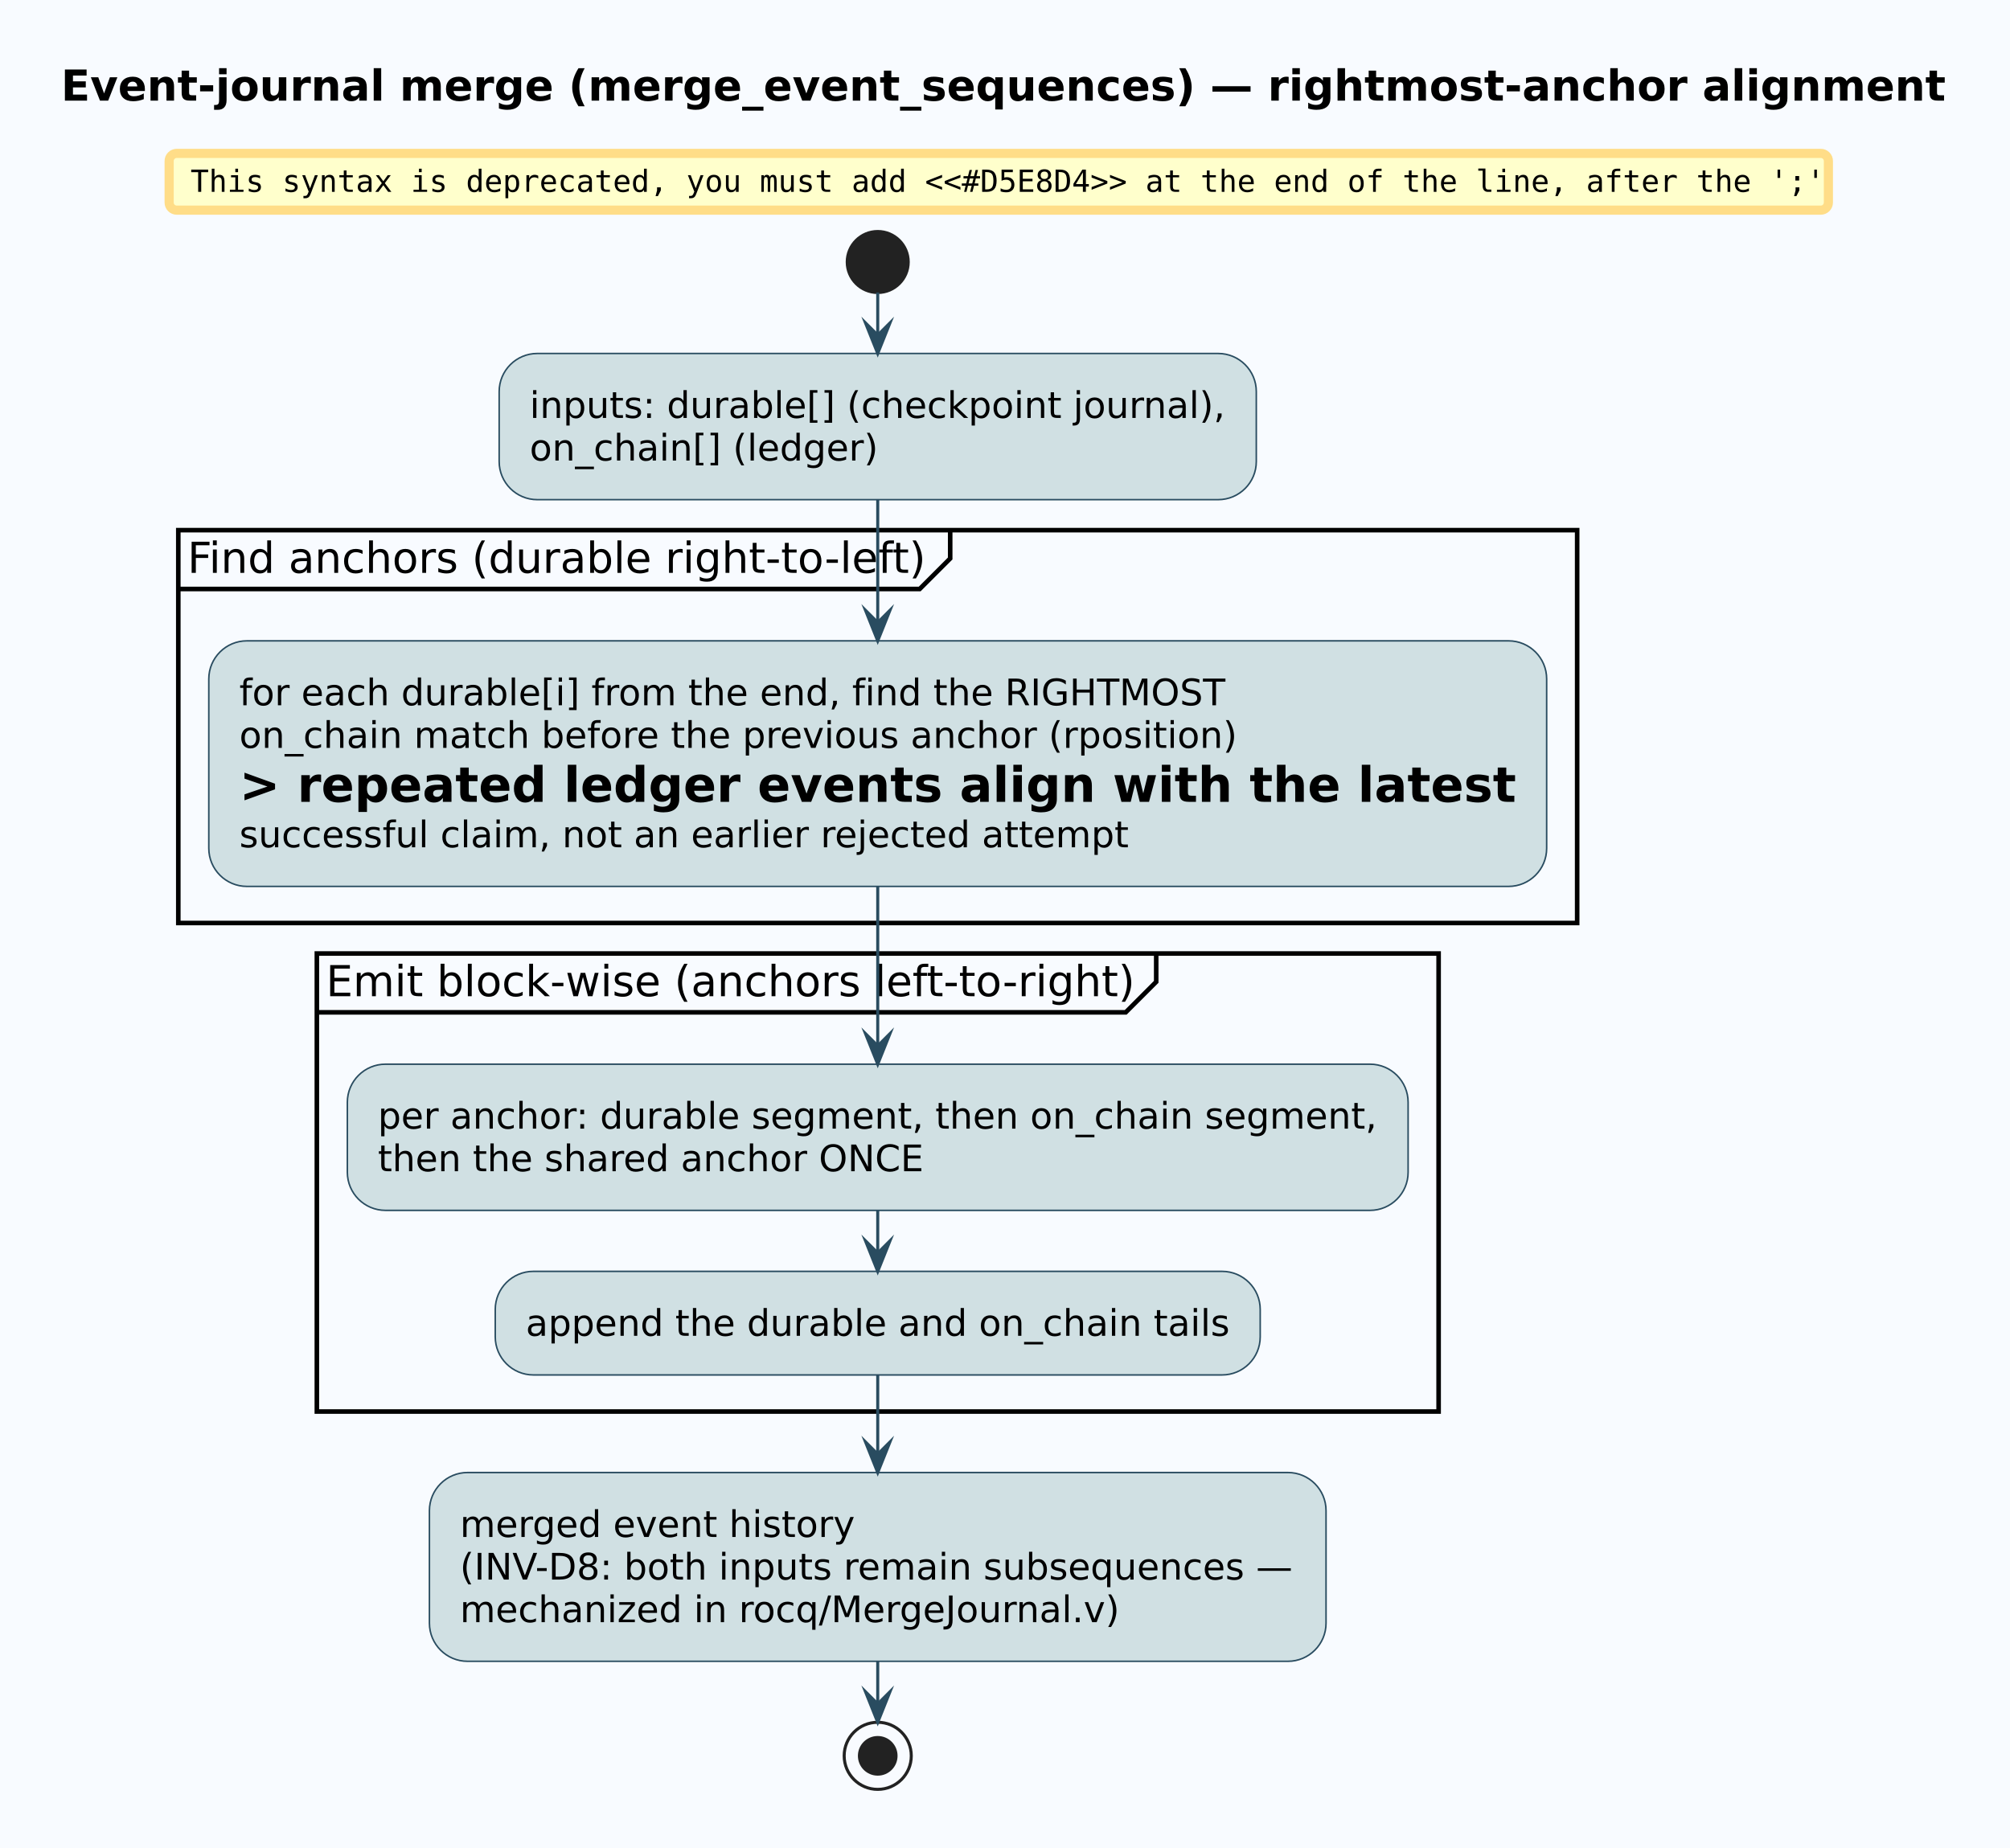
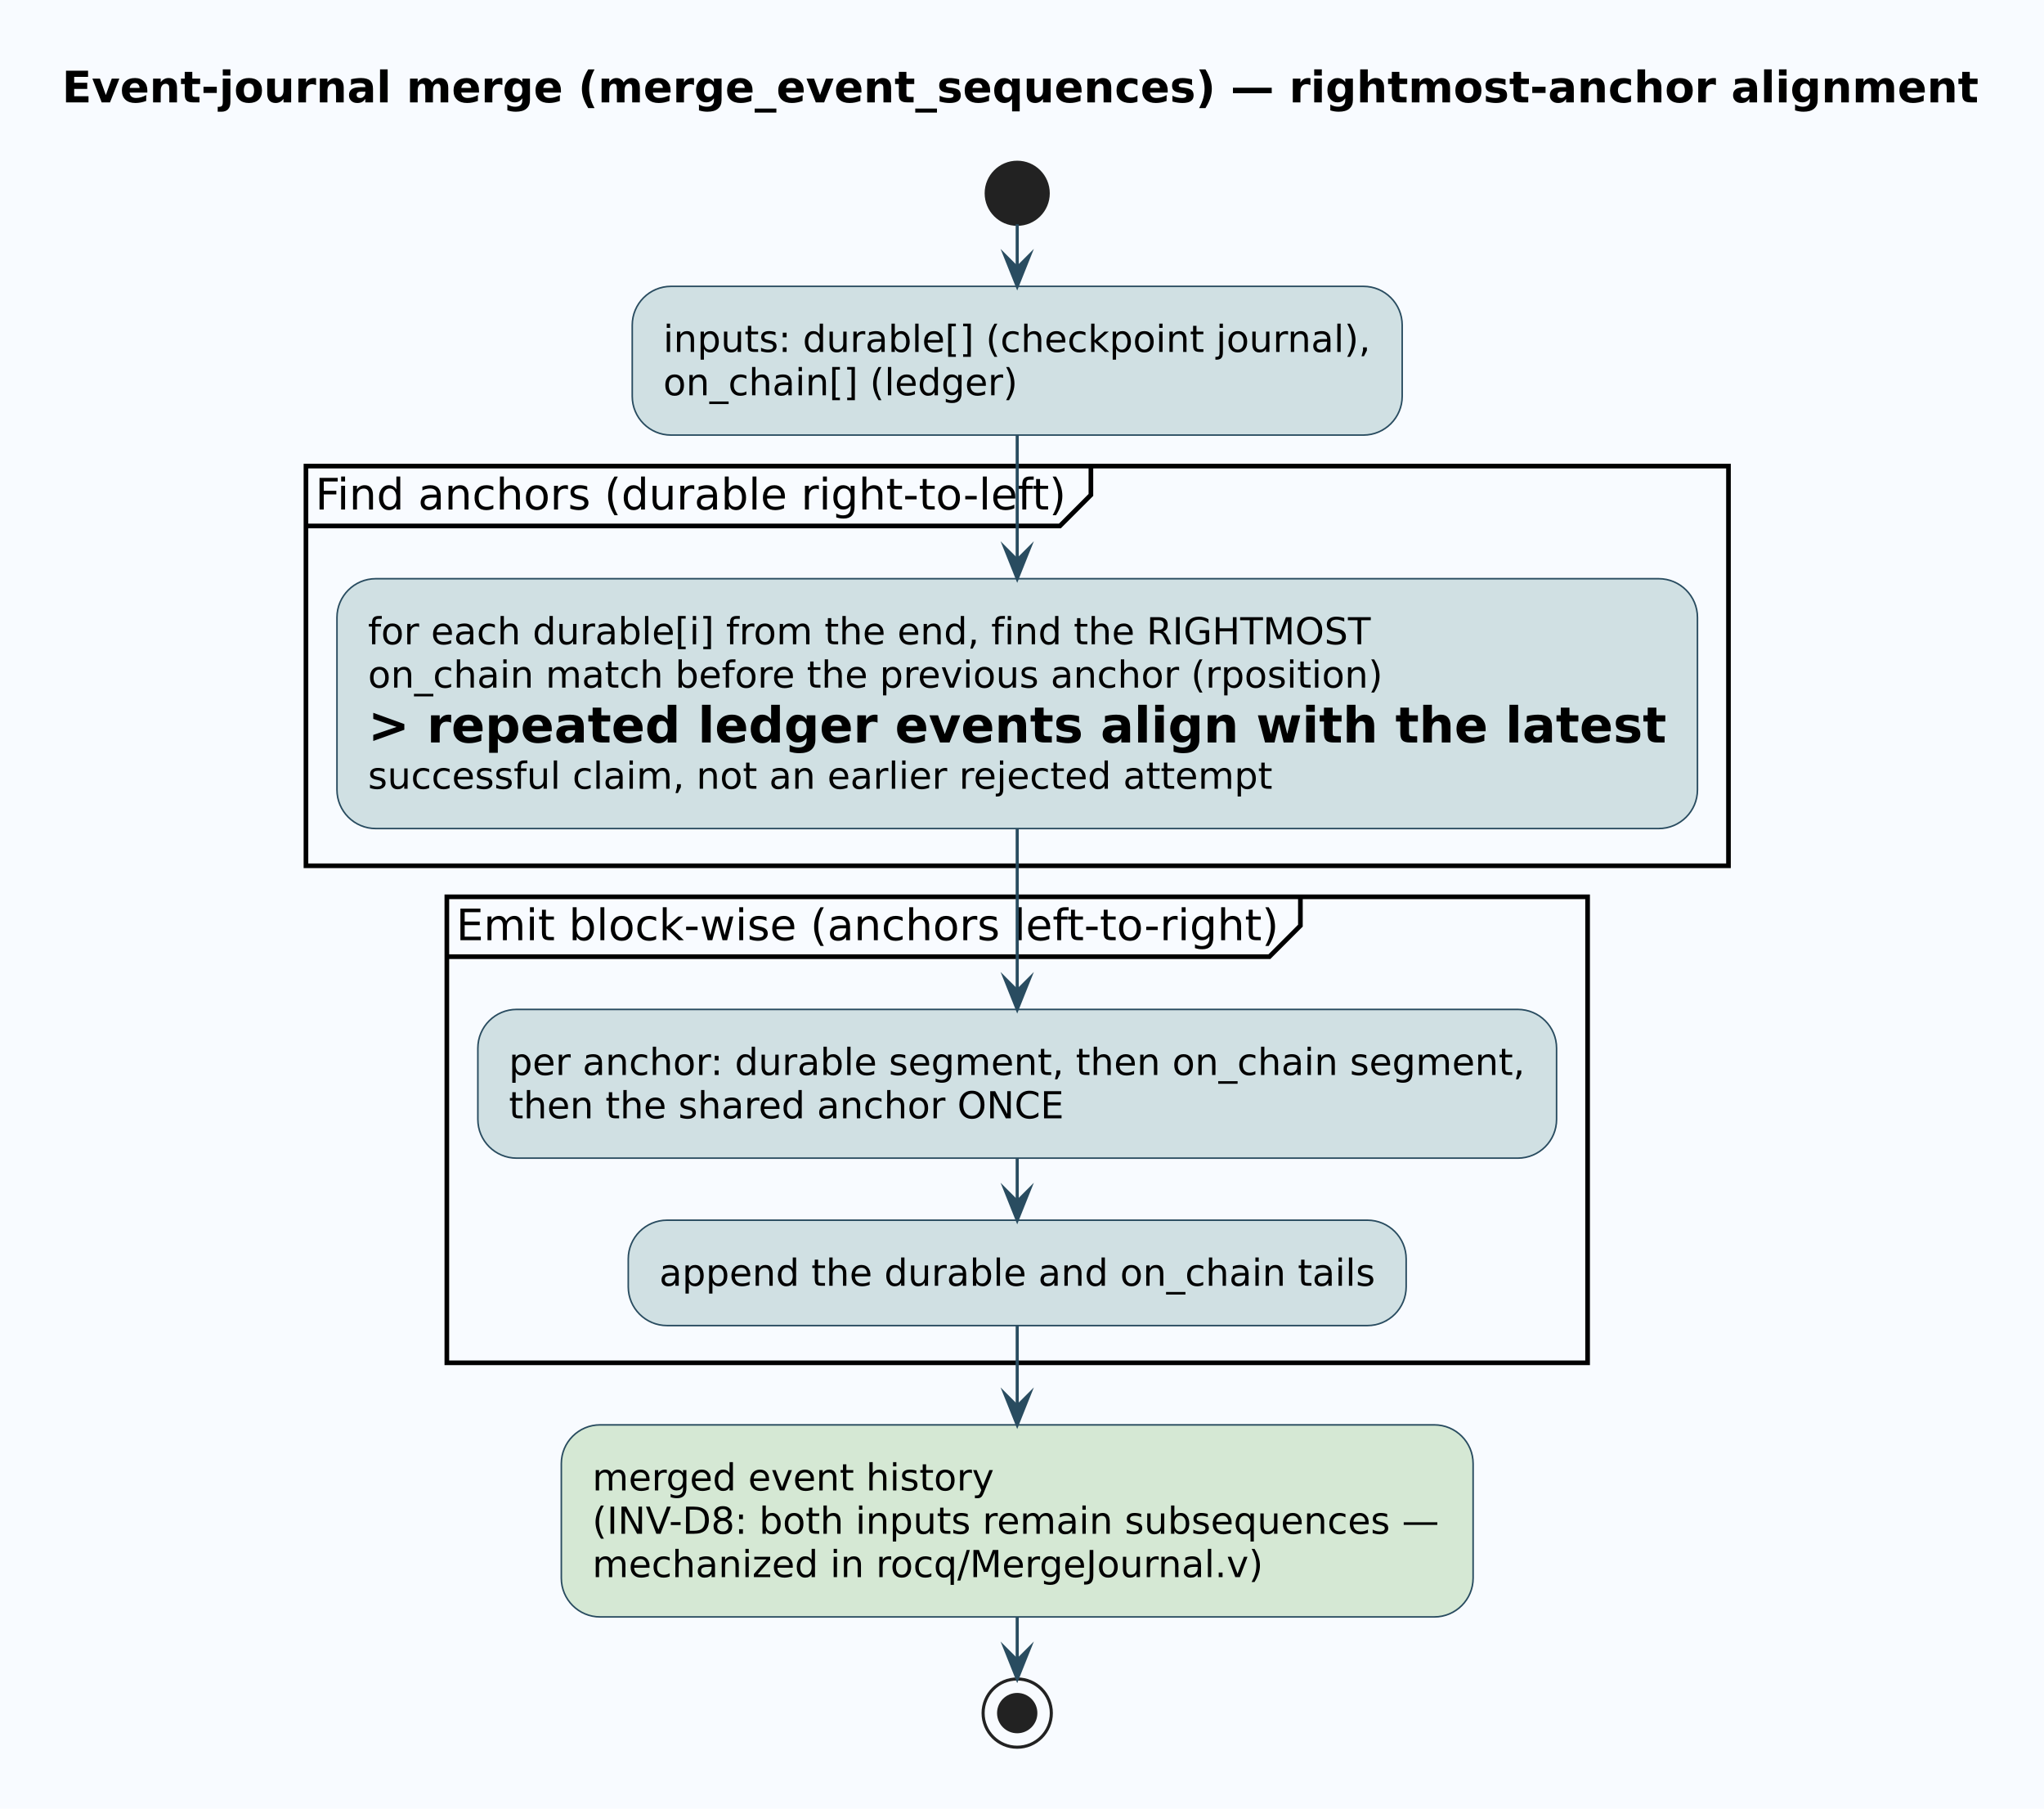
- <svg xmlns="http://www.w3.org/2000/svg" contentStyleType="text/css" data-diagram-type="ACTIVITY" height="606px" preserveAspectRatio="none" style="width:659px;height:606px;background:#F8FBFF;" version="1.1" viewBox="0 0 659 606" width="659px" zoomAndPan="magnify">
+ <svg xmlns="http://www.w3.org/2000/svg" contentStyleType="text/css" data-diagram-type="ACTIVITY" height="583px" preserveAspectRatio="none" style="width:659px;height:583px;background:#F8FBFF;" version="1.1" viewBox="0 0 659 583" width="659px" zoomAndPan="magnify">
  <defs />
  <g>
-     <rect fill="#F8FBFF" height="606" style="stroke:none;stroke-width:1;" width="659" x="0" y="0" />
+     <rect fill="#F8FBFF" height="583" style="stroke:none;stroke-width:1;" width="659" x="0" y="0" />
    <g class="title" data-source-line="13">
      <text fill="#000000" font-family="'DejaVu Sans'" font-size="14" font-weight="700" lengthAdjust="spacing" textLength="617.914" x="20" y="32.995">Event-journal merge (merge_event_sequences) — rightmost-anchor alignment</text>
    </g>
-     <rect fill="#FFFFCC" height="18.62" rx="2.5" ry="2.5" style="stroke:#FFDD88;stroke-width:3;" width="544" x="55.457" y="50.297" />
-     <text fill="#000000" font-family="monospace" font-size="10" lengthAdjust="spacing" textLength="534" x="62.457" y="62.917">This syntax is deprecated, you must add &lt;&lt;#D5E8D4&gt;&gt; at the end of the line, after the ';'</text>
-     <ellipse cx="287.773" cy="85.917" fill="#222222" rx="10" ry="10" style="stroke:#222222;stroke-width:1;" />
-     <rect fill="#D0E0E3" height="47.938" rx="12.5" ry="12.5" style="stroke:#294C60;stroke-width:0.5;" width="248.234" x="163.656" y="115.917" />
-     <text fill="#000000" font-family="'DejaVu Sans'" font-size="12" lengthAdjust="spacing" textLength="228.234" x="173.656" y="137.055">inputs: durable[] (checkpoint journal),</text>
-     <text fill="#000000" font-family="'DejaVu Sans'" font-size="12" lengthAdjust="spacing" textLength="114.252" x="173.656" y="151.024">on_chain[] (ledger)</text>
-     <rect fill="none" height="128.828" style="stroke:#000000;stroke-width:1.5;" width="458.633" x="58.457" y="173.854" />
-     <path d="M311.529,173.854 L311.529,183.151 L301.529,193.151 L58.457,193.151" fill="none" style="stroke:#000000;stroke-width:1.5;" />
-     <text fill="#000000" font-family="'DejaVu Sans'" font-size="14" lengthAdjust="spacing" textLength="243.072" x="61.457" y="187.85">Find anchors (durable right-to-left)</text>
-     <rect fill="#D0E0E3" height="80.531" rx="12.5" ry="12.5" style="stroke:#294C60;stroke-width:0.5;" width="438.633" x="68.457" y="210.151" />
-     <text fill="#000000" font-family="'DejaVu Sans'" font-size="12" lengthAdjust="spacing" textLength="323.549" x="78.457" y="231.29">for each durable[i] from the end, find the RIGHTMOST</text>
-     <text fill="#000000" font-family="'DejaVu Sans'" font-size="12" lengthAdjust="spacing" textLength="327.691" x="78.457" y="245.259">on_chain match before the previous anchor (rposition)</text>
-     <text fill="#000000" font-family="'DejaVu Sans'" font-size="16" font-weight="700" lengthAdjust="spacing" textLength="418.633" x="78.457" y="262.94">&gt; repeated ledger events align with the latest</text>
-     <text fill="#000000" font-family="'DejaVu Sans'" font-size="12" lengthAdjust="spacing" textLength="291.873" x="78.457" y="277.852">successful claim, not an earlier rejected attempt</text>
-     <rect fill="none" height="150.203" style="stroke:#000000;stroke-width:1.5;" width="367.785" x="103.881" y="312.683" />
-     <path d="M379.074,312.683 L379.074,321.979 L369.074,331.979 L103.881,331.979" fill="none" style="stroke:#000000;stroke-width:1.5;" />
-     <text fill="#000000" font-family="'DejaVu Sans'" font-size="14" lengthAdjust="spacing" textLength="265.193" x="106.881" y="326.678">Emit block-wise (anchors left-to-right)</text>
-     <rect fill="#D0E0E3" height="47.938" rx="12.5" ry="12.5" style="stroke:#294C60;stroke-width:0.5;" width="347.785" x="113.881" y="348.979" />
-     <text fill="#000000" font-family="'DejaVu Sans'" font-size="12" lengthAdjust="spacing" textLength="327.785" x="123.881" y="370.118">per anchor: durable segment, then on_chain segment,</text>
-     <text fill="#000000" font-family="'DejaVu Sans'" font-size="12" lengthAdjust="spacing" textLength="179.215" x="123.881" y="384.087">then the shared anchor ONCE</text>
-     <rect fill="#D0E0E3" height="33.969" rx="12.5" ry="12.5" style="stroke:#294C60;stroke-width:0.5;" width="250.801" x="162.373" y="416.917" />
-     <text fill="#000000" font-family="'DejaVu Sans'" font-size="12" lengthAdjust="spacing" textLength="230.801" x="172.373" y="438.055">append the durable and on_chain tails</text>
-     <rect fill="#D0E0E3" height="61.906" rx="12.5" ry="12.5" style="stroke:#294C60;stroke-width:0.5;" width="293.967" x="140.79" y="482.886" />
-     <text fill="#000000" font-family="'DejaVu Sans'" font-size="12" lengthAdjust="spacing" textLength="129.703" x="150.79" y="504.024">merged event history</text>
-     <text fill="#000000" font-family="'DejaVu Sans'" font-size="12" lengthAdjust="spacing" textLength="273.967" x="150.79" y="517.993">(INV-D8: both inputs remain subsequences —</text>
-     <text fill="#000000" font-family="'DejaVu Sans'" font-size="12" lengthAdjust="spacing" textLength="216.949" x="150.79" y="531.962">mechanized in rocq/MergeJournal.v)</text>
-     <ellipse cx="287.773" cy="575.792" fill="none" rx="11" ry="11" style="stroke:#222222;stroke-width:1;" />
-     <ellipse cx="287.773" cy="575.792" fill="#222222" rx="6" ry="6" style="stroke:#222222;stroke-width:1;" />
-     <line style="stroke:#294C60;stroke-width:1;" x1="287.773" x2="287.773" y1="95.917" y2="115.917" />
-     <polygon fill="#294C60" points="283.773,105.917,287.773,115.917,291.773,105.917,287.773,109.917" style="stroke:#294C60;stroke-width:1;stroke-linejoin:miter;stroke-miterlimit:10;" />
-     <line style="stroke:#294C60;stroke-width:1;" x1="287.773" x2="287.773" y1="163.854" y2="210.151" />
-     <polygon fill="#294C60" points="283.773,200.151,287.773,210.151,291.773,200.151,287.773,204.151" style="stroke:#294C60;stroke-width:1;stroke-linejoin:miter;stroke-miterlimit:10;" />
-     <line style="stroke:#294C60;stroke-width:1;" x1="287.773" x2="287.773" y1="396.917" y2="416.917" />
-     <polygon fill="#294C60" points="283.773,406.917,287.773,416.917,291.773,406.917,287.773,410.917" style="stroke:#294C60;stroke-width:1;stroke-linejoin:miter;stroke-miterlimit:10;" />
-     <line style="stroke:#294C60;stroke-width:1;" x1="287.773" x2="287.773" y1="290.683" y2="348.979" />
-     <polygon fill="#294C60" points="283.773,338.979,287.773,348.979,291.773,338.979,287.773,342.979" style="stroke:#294C60;stroke-width:1;stroke-linejoin:miter;stroke-miterlimit:10;" />
-     <line style="stroke:#294C60;stroke-width:1;" x1="287.773" x2="287.773" y1="450.886" y2="482.886" />
-     <polygon fill="#294C60" points="283.773,472.886,287.773,482.886,291.773,472.886,287.773,476.886" style="stroke:#294C60;stroke-width:1;stroke-linejoin:miter;stroke-miterlimit:10;" />
-     <line style="stroke:#294C60;stroke-width:1;" x1="287.773" x2="287.773" y1="544.792" y2="564.792" />
-     <polygon fill="#294C60" points="283.773,554.792,287.773,564.792,291.773,554.792,287.773,558.792" style="stroke:#294C60;stroke-width:1;stroke-linejoin:miter;stroke-miterlimit:10;" />
+     <ellipse cx="327.957" cy="62.297" fill="#222222" rx="10" ry="10" style="stroke:#222222;stroke-width:1;" />
+     <rect fill="#D0E0E3" height="47.938" rx="12.5" ry="12.5" style="stroke:#294C60;stroke-width:0.5;" width="248.234" x="203.84" y="92.297" />
+     <text fill="#000000" font-family="'DejaVu Sans'" font-size="12" lengthAdjust="spacing" textLength="228.234" x="213.84" y="113.436">inputs: durable[] (checkpoint journal),</text>
+     <text fill="#000000" font-family="'DejaVu Sans'" font-size="12" lengthAdjust="spacing" textLength="114.252" x="213.84" y="127.404">on_chain[] (ledger)</text>
+     <rect fill="none" height="128.828" style="stroke:#000000;stroke-width:1.5;" width="458.633" x="98.641" y="150.234" />
+     <path d="M351.713,150.234 L351.713,159.531 L341.713,169.531 L98.641,169.531" fill="none" style="stroke:#000000;stroke-width:1.5;" />
+     <text fill="#000000" font-family="'DejaVu Sans'" font-size="14" lengthAdjust="spacing" textLength="243.072" x="101.641" y="164.23">Find anchors (durable right-to-left)</text>
+     <rect fill="#D0E0E3" height="80.531" rx="12.5" ry="12.5" style="stroke:#294C60;stroke-width:0.5;" width="438.633" x="108.641" y="186.531" />
+     <text fill="#000000" font-family="'DejaVu Sans'" font-size="12" lengthAdjust="spacing" textLength="323.549" x="118.641" y="207.67">for each durable[i] from the end, find the RIGHTMOST</text>
+     <text fill="#000000" font-family="'DejaVu Sans'" font-size="12" lengthAdjust="spacing" textLength="327.691" x="118.641" y="221.639">on_chain match before the previous anchor (rposition)</text>
+     <text fill="#000000" font-family="'DejaVu Sans'" font-size="16" font-weight="700" lengthAdjust="spacing" textLength="418.633" x="118.641" y="239.32">&gt; repeated ledger events align with the latest</text>
+     <text fill="#000000" font-family="'DejaVu Sans'" font-size="12" lengthAdjust="spacing" textLength="291.873" x="118.641" y="254.232">successful claim, not an earlier rejected attempt</text>
+     <rect fill="none" height="150.203" style="stroke:#000000;stroke-width:1.5;" width="367.785" x="144.065" y="289.062" />
+     <path d="M419.258,289.062 L419.258,298.359 L409.258,308.359 L144.065,308.359" fill="none" style="stroke:#000000;stroke-width:1.5;" />
+     <text fill="#000000" font-family="'DejaVu Sans'" font-size="14" lengthAdjust="spacing" textLength="265.193" x="147.065" y="303.058">Emit block-wise (anchors left-to-right)</text>
+     <rect fill="#D0E0E3" height="47.938" rx="12.5" ry="12.5" style="stroke:#294C60;stroke-width:0.5;" width="347.785" x="154.065" y="325.359" />
+     <text fill="#000000" font-family="'DejaVu Sans'" font-size="12" lengthAdjust="spacing" textLength="327.785" x="164.065" y="346.498">per anchor: durable segment, then on_chain segment,</text>
+     <text fill="#000000" font-family="'DejaVu Sans'" font-size="12" lengthAdjust="spacing" textLength="179.215" x="164.065" y="360.467">then the shared anchor ONCE</text>
+     <rect fill="#D0E0E3" height="33.969" rx="12.5" ry="12.5" style="stroke:#294C60;stroke-width:0.5;" width="250.801" x="202.557" y="393.297" />
+     <text fill="#000000" font-family="'DejaVu Sans'" font-size="12" lengthAdjust="spacing" textLength="230.801" x="212.557" y="414.435">append the durable and on_chain tails</text>
+     <rect fill="#D5E8D4" height="61.906" rx="12.5" ry="12.5" style="stroke:#294C60;stroke-width:0.5;" width="293.967" x="180.974" y="459.266" />
+     <text fill="#000000" font-family="'DejaVu Sans'" font-size="12" lengthAdjust="spacing" textLength="129.703" x="190.974" y="480.404">merged event history</text>
+     <text fill="#000000" font-family="'DejaVu Sans'" font-size="12" lengthAdjust="spacing" textLength="273.967" x="190.974" y="494.373">(INV-D8: both inputs remain subsequences —</text>
+     <text fill="#000000" font-family="'DejaVu Sans'" font-size="12" lengthAdjust="spacing" textLength="216.949" x="190.974" y="508.342">mechanized in rocq/MergeJournal.v)</text>
+     <ellipse cx="327.957" cy="552.172" fill="none" rx="11" ry="11" style="stroke:#222222;stroke-width:1;" />
+     <ellipse cx="327.957" cy="552.172" fill="#222222" rx="6" ry="6" style="stroke:#222222;stroke-width:1;" />
+     <line style="stroke:#294C60;stroke-width:1;" x1="327.957" x2="327.957" y1="72.297" y2="92.297" />
+     <polygon fill="#294C60" points="323.957,82.297,327.957,92.297,331.957,82.297,327.957,86.297" style="stroke:#294C60;stroke-width:1;stroke-linejoin:miter;stroke-miterlimit:10;" />
+     <line style="stroke:#294C60;stroke-width:1;" x1="327.957" x2="327.957" y1="140.234" y2="186.531" />
+     <polygon fill="#294C60" points="323.957,176.531,327.957,186.531,331.957,176.531,327.957,180.531" style="stroke:#294C60;stroke-width:1;stroke-linejoin:miter;stroke-miterlimit:10;" />
+     <line style="stroke:#294C60;stroke-width:1;" x1="327.957" x2="327.957" y1="373.297" y2="393.297" />
+     <polygon fill="#294C60" points="323.957,383.297,327.957,393.297,331.957,383.297,327.957,387.297" style="stroke:#294C60;stroke-width:1;stroke-linejoin:miter;stroke-miterlimit:10;" />
+     <line style="stroke:#294C60;stroke-width:1;" x1="327.957" x2="327.957" y1="267.062" y2="325.359" />
+     <polygon fill="#294C60" points="323.957,315.359,327.957,325.359,331.957,315.359,327.957,319.359" style="stroke:#294C60;stroke-width:1;stroke-linejoin:miter;stroke-miterlimit:10;" />
+     <line style="stroke:#294C60;stroke-width:1;" x1="327.957" x2="327.957" y1="427.266" y2="459.266" />
+     <polygon fill="#294C60" points="323.957,449.266,327.957,459.266,331.957,449.266,327.957,453.266" style="stroke:#294C60;stroke-width:1;stroke-linejoin:miter;stroke-miterlimit:10;" />
+     <line style="stroke:#294C60;stroke-width:1;" x1="327.957" x2="327.957" y1="521.172" y2="541.172" />
+     <polygon fill="#294C60" points="323.957,531.172,327.957,541.172,331.957,531.172,327.957,535.172" style="stroke:#294C60;stroke-width:1;stroke-linejoin:miter;stroke-miterlimit:10;" />
  </g>
</svg>
